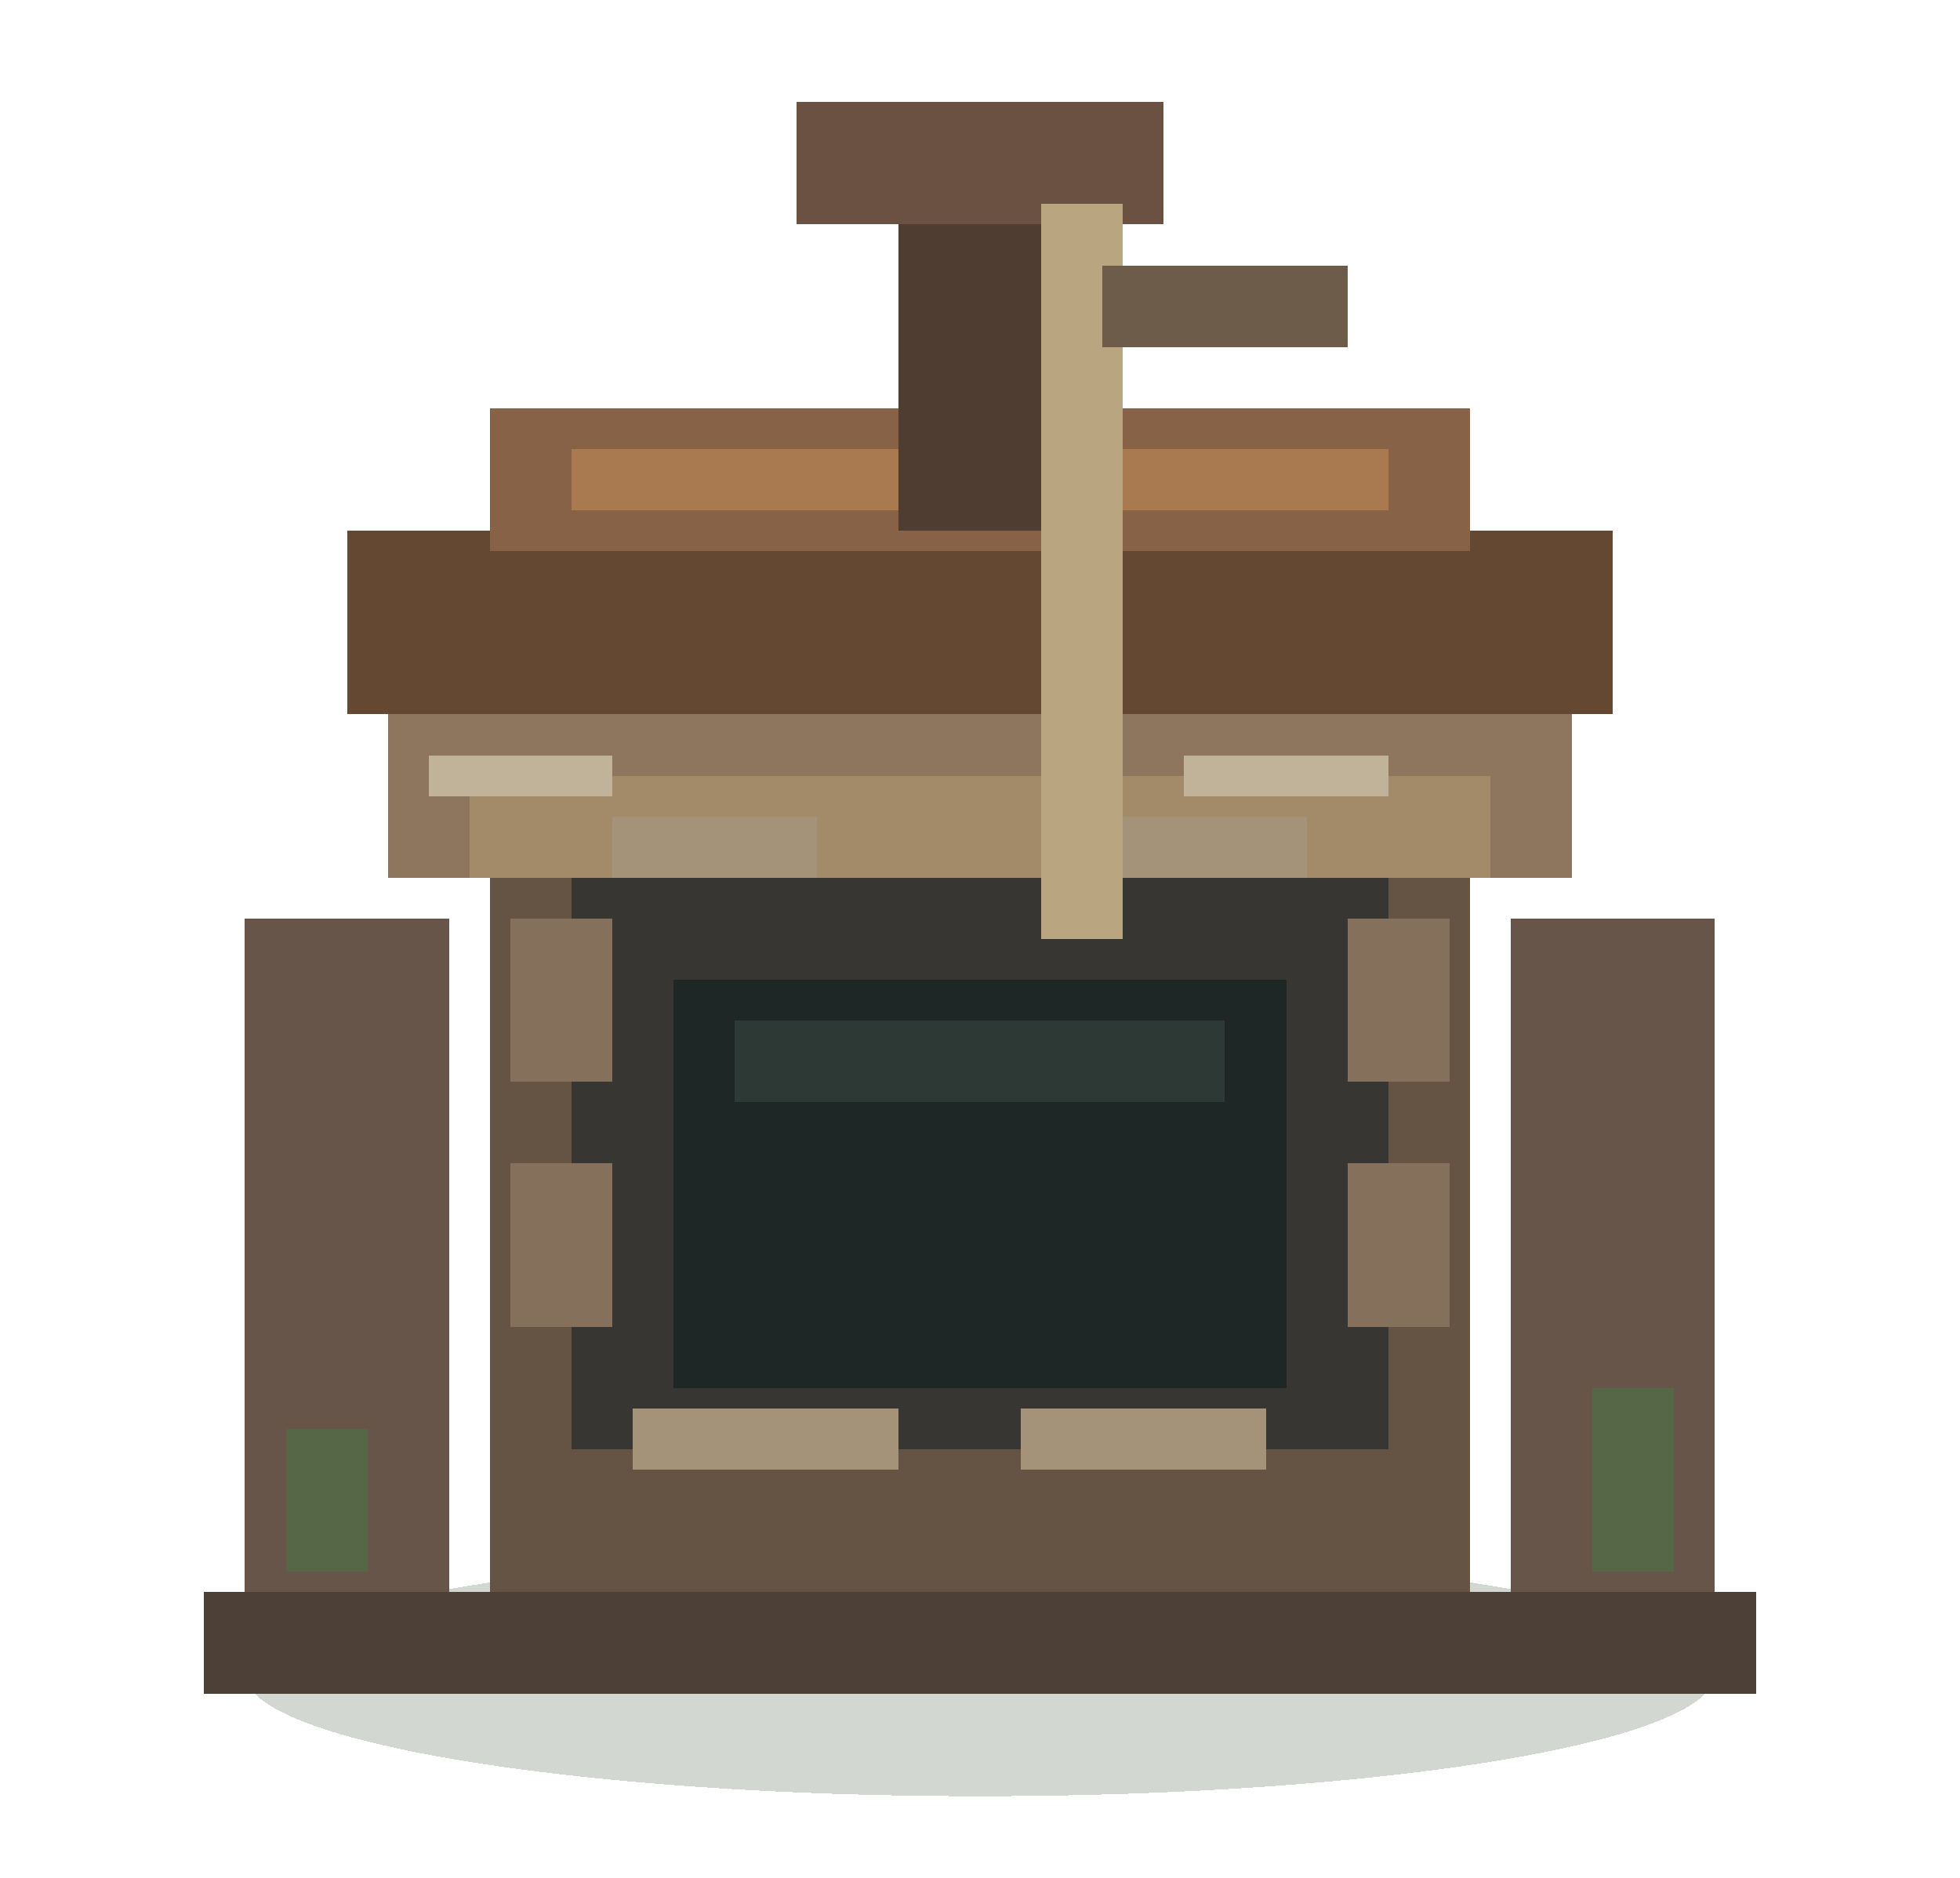
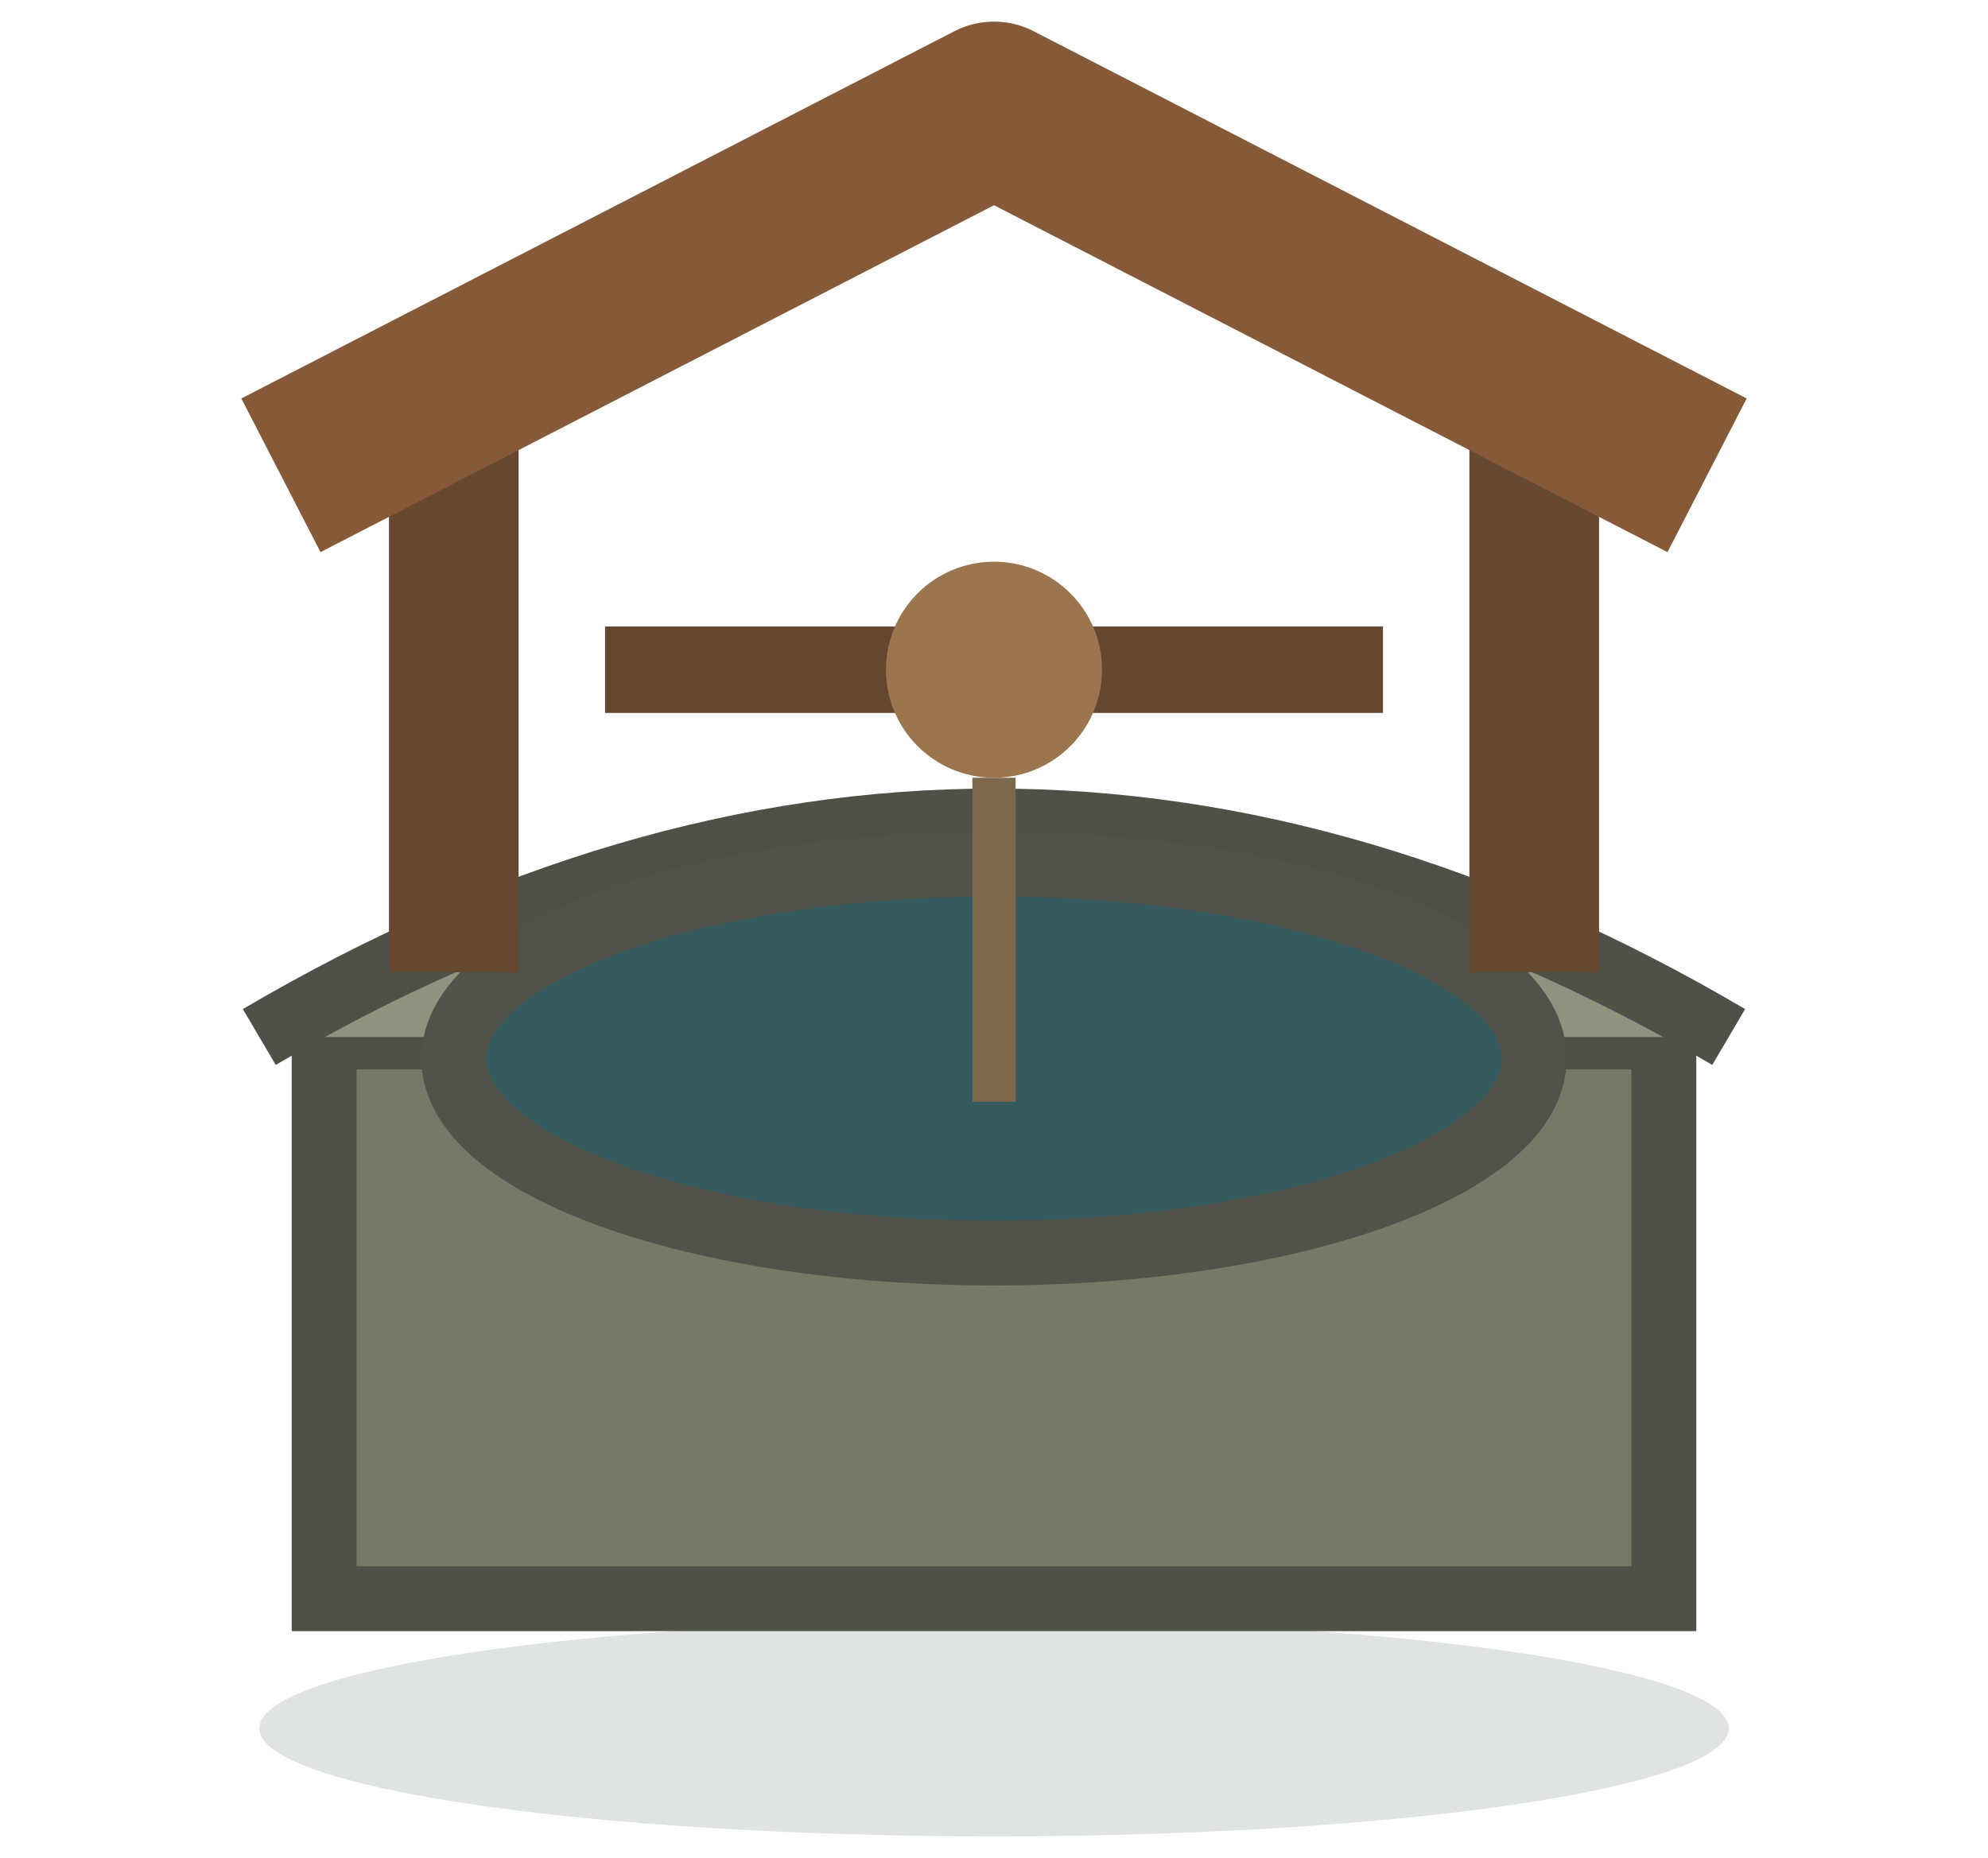
- <svg xmlns="http://www.w3.org/2000/svg" width="96" height="92" viewBox="0 0 96 92" shape-rendering="crispEdges">
-   <rect width="96" height="92" fill="none" />
-   <ellipse cx="48" cy="82" rx="36" ry="6" fill="#30482c" opacity=".22" />
-   <rect x="24" y="38" width="48" height="40" fill="#655344" />
-   <rect x="19" y="35" width="58" height="8" fill="#8d765d" />
-   <rect x="23" y="38" width="50" height="5" fill="#a38a69" />
-   <rect x="28" y="43" width="40" height="28" fill="#373632" />
-   <rect x="33" y="48" width="30" height="20" fill="#1e2725" />
-   <rect x="36" y="50" width="24" height="4" fill="#2c3935" />
-   <g fill="#84705b">
-     <rect x="25" y="45" width="5" height="8" />
-     <rect x="66" y="45" width="5" height="8" />
-     <rect x="25" y="57" width="5" height="8" />
-     <rect x="66" y="57" width="5" height="8" />
-   </g>
-   <g fill="#a49378">
-     <rect x="30" y="40" width="10" height="3" />
-     <rect x="52" y="40" width="12" height="3" />
-     <rect x="31" y="69" width="13" height="3" />
-     <rect x="50" y="69" width="12" height="3" />
-   </g>
-   <rect x="17" y="26" width="62" height="9" fill="#654832" />
-   <rect x="24" y="20" width="48" height="7" fill="#876247" />
-   <rect x="28" y="22" width="40" height="3" fill="#a97a50" />
-   <rect x="44" y="8" width="8" height="18" fill="#4f3d32" />
-   <rect x="39" y="5" width="18" height="6" fill="#6b5142" />
-   <rect x="51" y="10" width="4" height="36" fill="#b9a57f" />
-   <rect x="54" y="13" width="12" height="4" fill="#6d5c49" />
-   <rect x="12" y="45" width="10" height="34" fill="#665548" />
-   <rect x="74" y="45" width="10" height="34" fill="#665548" />
-   <rect x="10" y="78" width="76" height="5" fill="#4d4137" />
-   <g fill="#566747">
-     <rect x="14" y="70" width="4" height="7" />
-     <rect x="78" y="68" width="4" height="9" />
-   </g>
-   <g fill="#c0b39a">
-     <rect x="21" y="37" width="9" height="2" />
-     <rect x="58" y="37" width="10" height="2" />
-   </g>
+ <svg xmlns="http://www.w3.org/2000/svg" width="92" height="86" viewBox="0 0 92 86">
+   <ellipse cx="46" cy="80" rx="34" ry="5" fill="#314936" opacity=".15" />
+   <path d="M15 48h62v26H15z" fill="#777868" stroke="#4f5149" stroke-width="3" />
+   <path d="M12 48q34-20 68 0" fill="#91927e" stroke="#4f5149" stroke-width="3" />
+   <ellipse cx="46" cy="49" rx="25" ry="9" fill="#365b5e" stroke="#515249" stroke-width="3" />
+   <path d="M21 45V18M71 45V18" stroke="#674831" stroke-width="6" />
+   <path d="M13 22l33-17 33 17" fill="none" stroke="#865a38" stroke-width="8" stroke-linejoin="round" />
+   <path d="M28 31h36" stroke="#65462f" stroke-width="4" />
+   <circle cx="46" cy="31" r="5" fill="#9b754d" />
+   <path d="M46 36v15" stroke="#7d684d" stroke-width="2" />
</svg>
